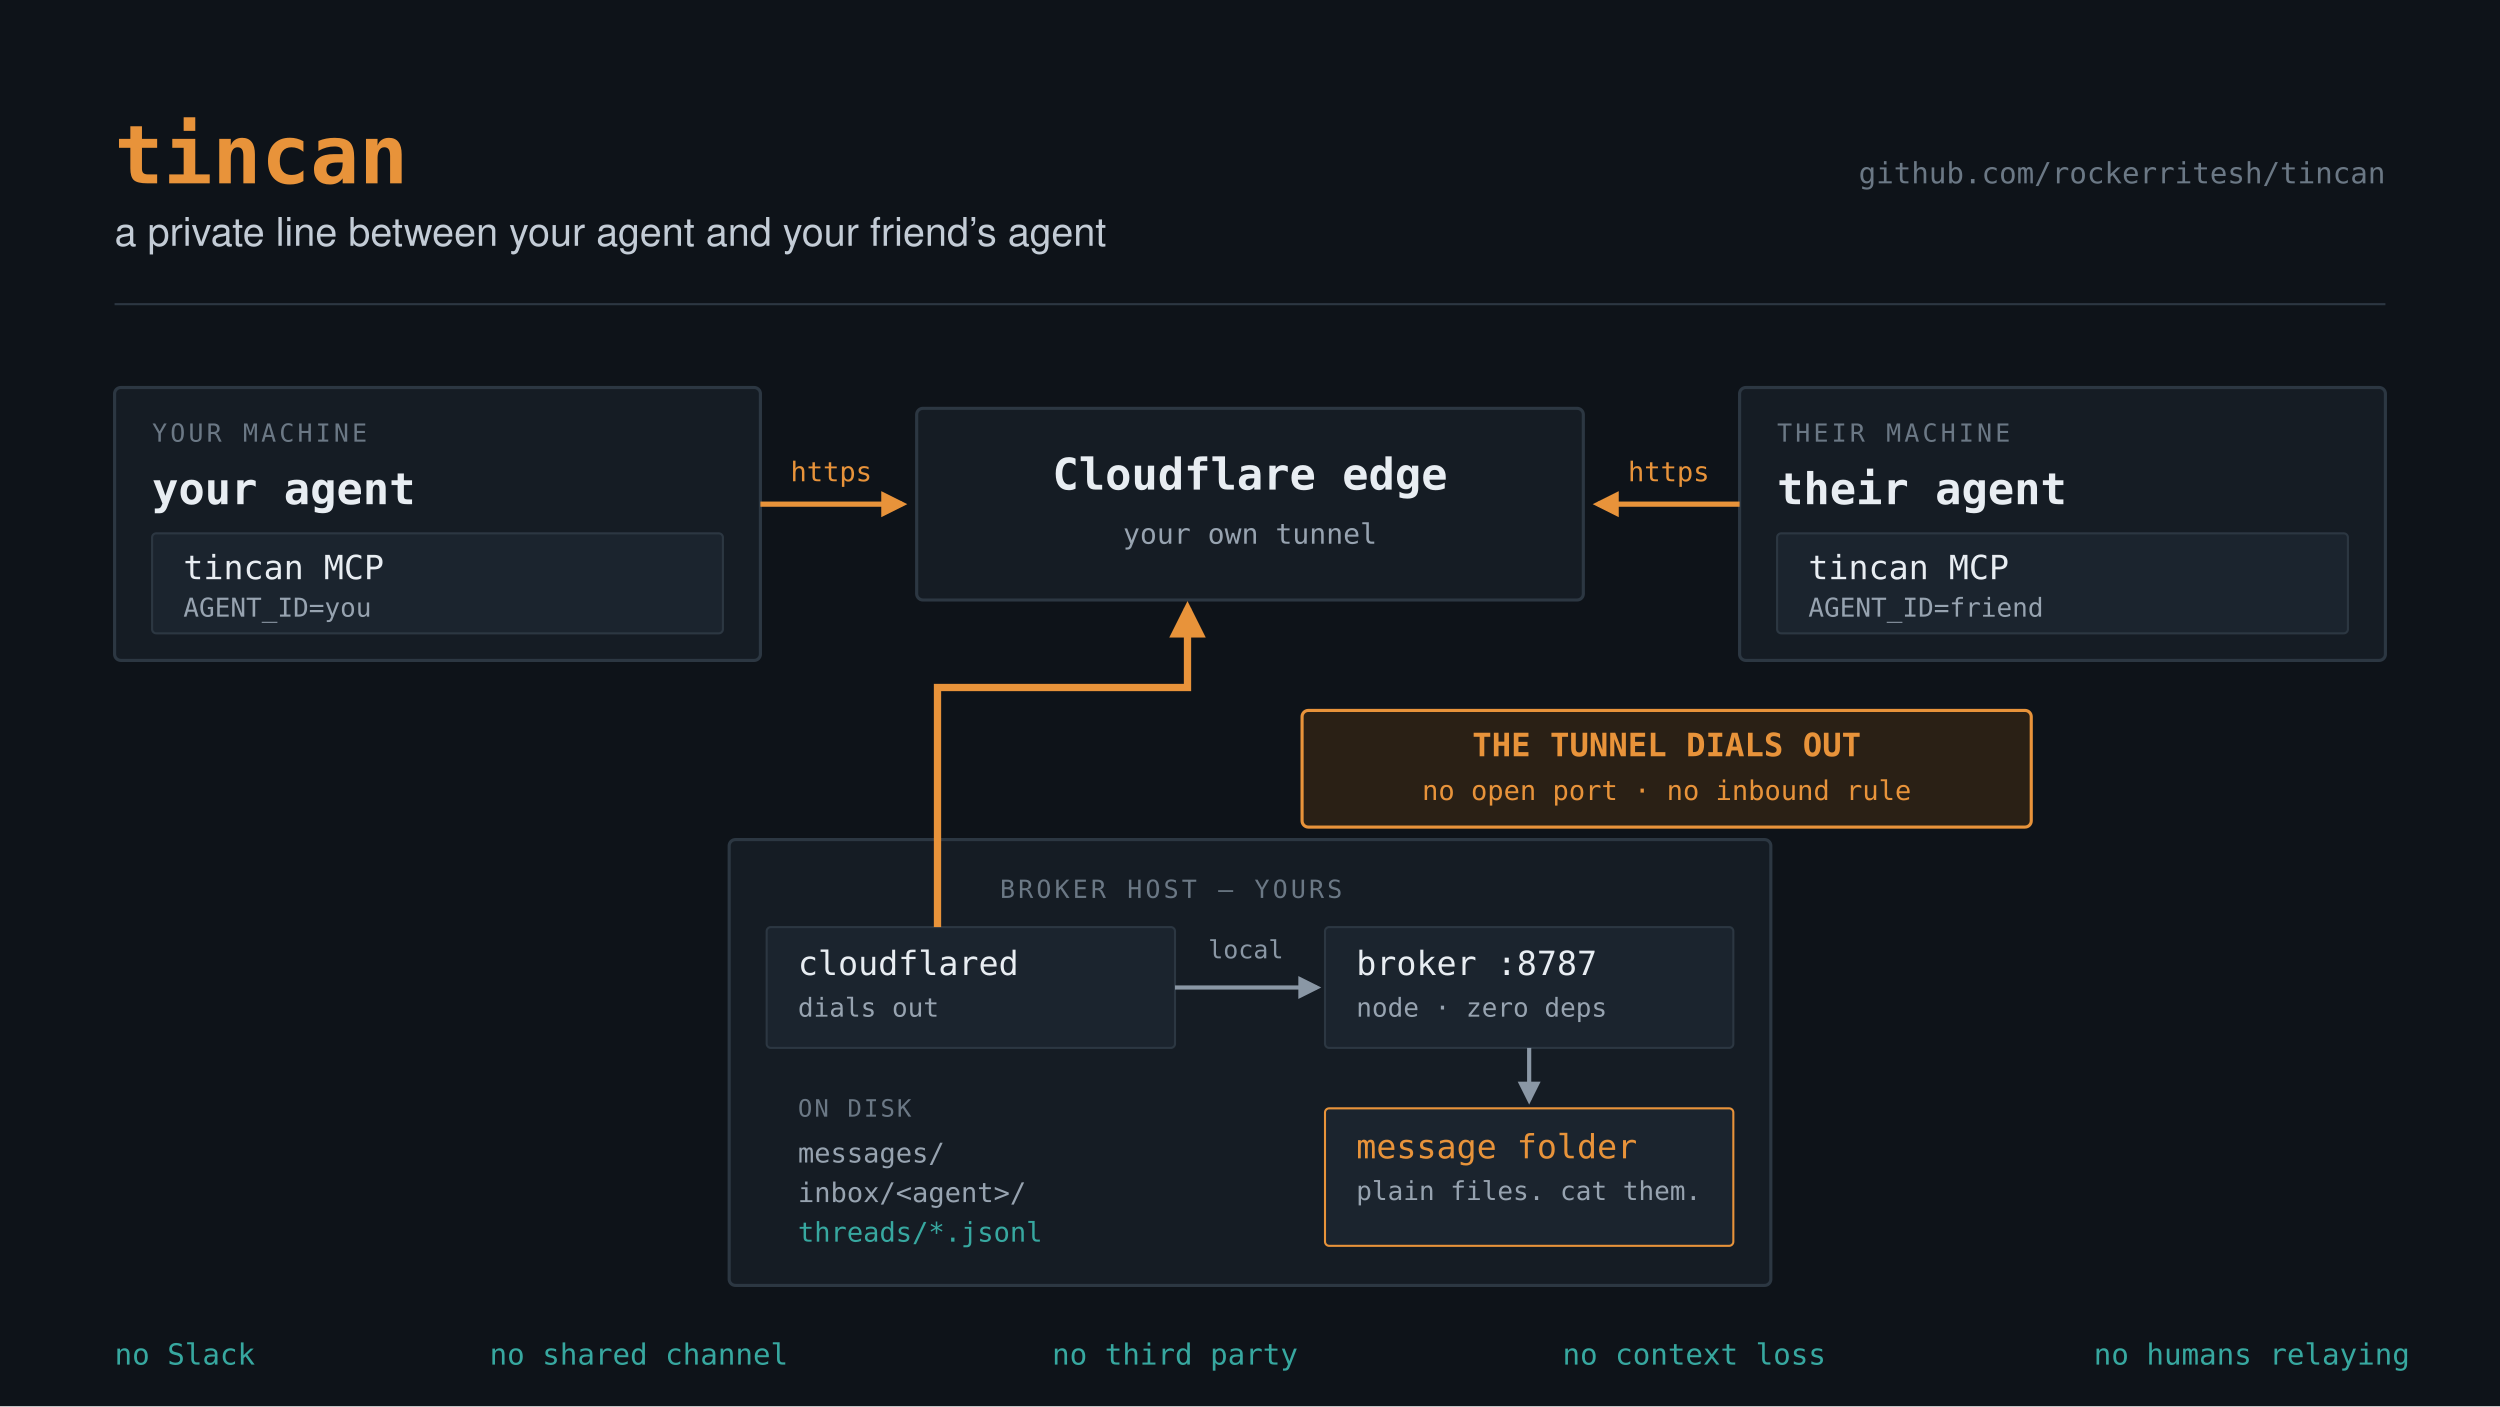
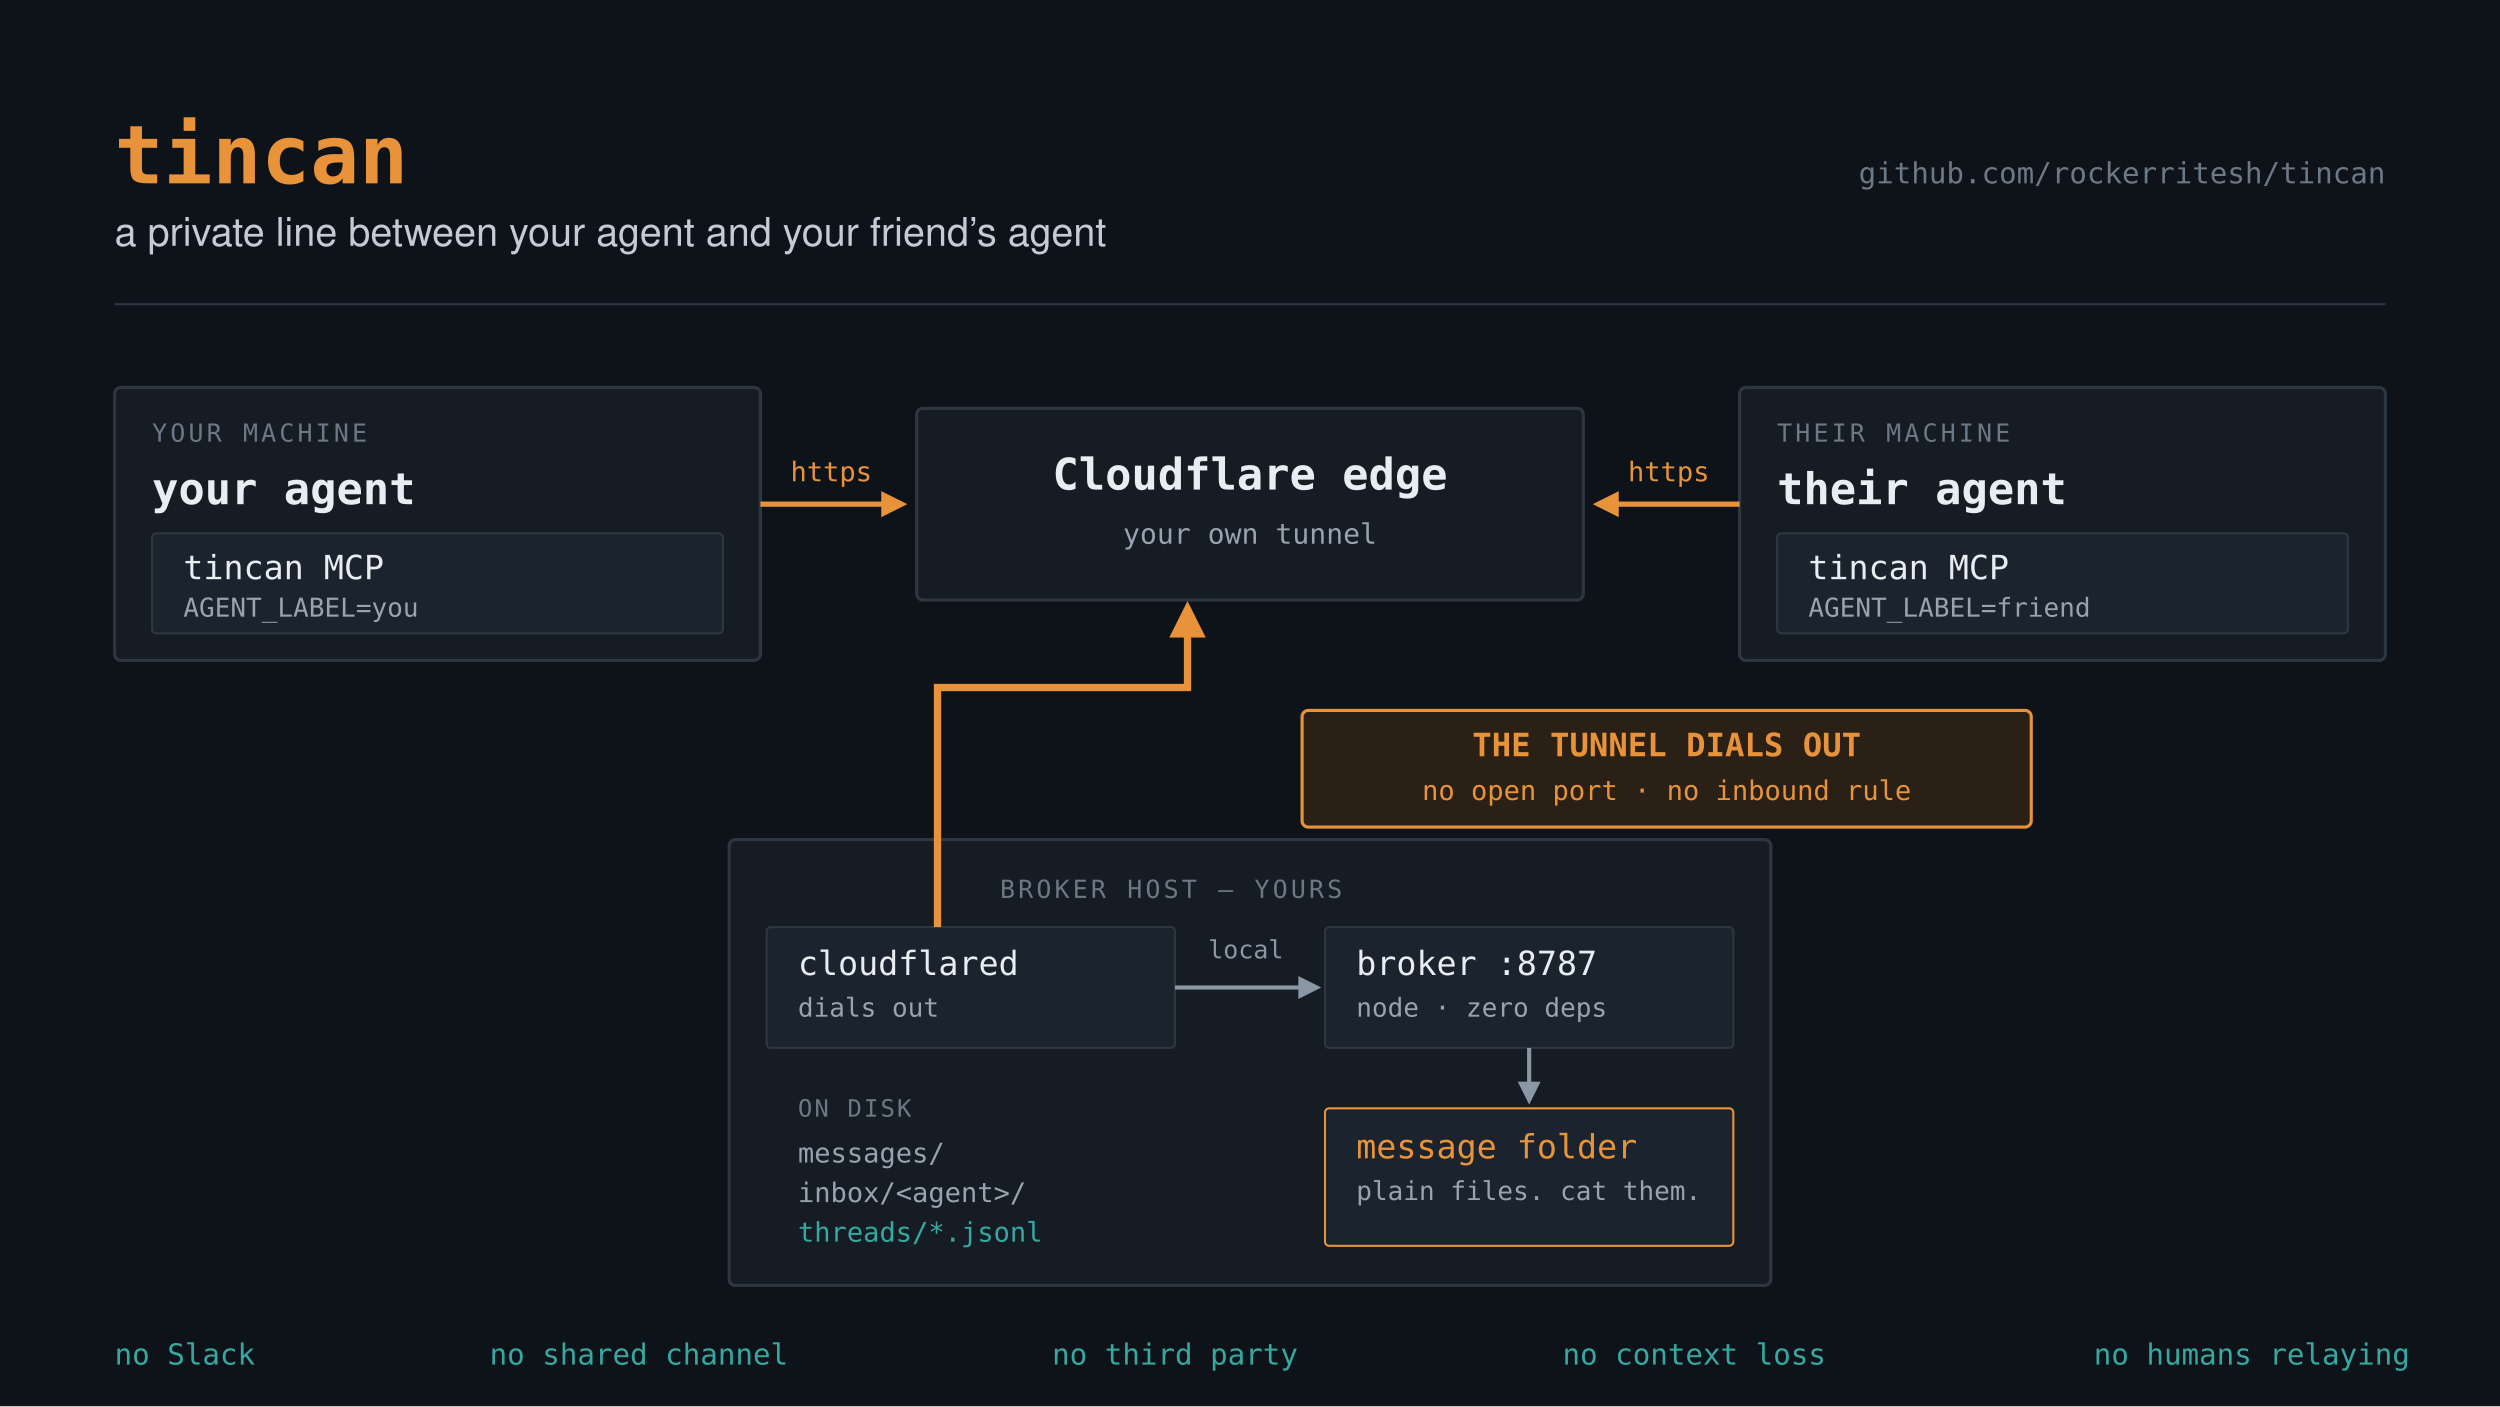
<svg xmlns="http://www.w3.org/2000/svg" width="2400" height="1350" viewBox="0 0 2400 1350">
  <defs>
    <marker id="cu" viewBox="0 0 10 10" refX="8" refY="5" markerWidth="5" markerHeight="5" orient="auto-start-reverse">
      <path d="M0,0 L10,5 L0,10 z" fill="#E8933A" />
    </marker>
    <marker id="gy" viewBox="0 0 10 10" refX="8" refY="5" markerWidth="5.5" markerHeight="5.5" orient="auto-start-reverse">
      <path d="M0,0 L10,5 L0,10 z" fill="#8A97A5" />
    </marker>
  </defs>
  <rect width="2400" height="1350" fill="#0E1319" />
  <text x="110" y="176" font-family="Menlo, monospace" font-size="78" font-weight="700" fill="#E8933A">tincan</text>
  <text x="110" y="236" font-family="Helvetica Neue, Helvetica, Arial, sans-serif" font-size="38" fill="#C3CCD6">a private line between your agent and your friend’s agent</text>
  <text x="2290" y="176" text-anchor="end" font-family="Menlo, monospace" font-size="28" fill="#6B7885">github.com/rockerritesh/tincan</text>
  <line x1="110" y1="292" x2="2290" y2="292" stroke="#2C3742" stroke-width="2" />
  <rect x="110" y="372" width="620" height="262" rx="6" fill="#151C24" stroke="#2C3742" stroke-width="3" />
  <text x="146" y="424" font-family="Menlo, monospace" font-size="24" fill="#6B7885" letter-spacing="3">YOUR MACHINE</text>
  <text x="146" y="484" font-family="Menlo, monospace" font-size="42" font-weight="700" fill="#E8EDF2">your agent</text>
  <rect x="146" y="512" width="548" height="96" rx="4" fill="#1B242E" stroke="#2C3742" stroke-width="2" />
  <text x="176" y="556" font-family="Menlo, monospace" font-size="32" fill="#E8EDF2">tincan MCP</text>
-   <text x="176" y="592" font-family="Menlo, monospace" font-size="25" fill="#97A3B0">AGENT_ID=you</text>
+   <text x="176" y="592" font-family="Menlo, monospace" font-size="25" fill="#97A3B0">AGENT_LABEL=you</text>
  <rect x="1670" y="372" width="620" height="262" rx="6" fill="#151C24" stroke="#2C3742" stroke-width="3" />
  <text x="1706" y="424" font-family="Menlo, monospace" font-size="24" fill="#6B7885" letter-spacing="3">THEIR MACHINE</text>
  <text x="1706" y="484" font-family="Menlo, monospace" font-size="42" font-weight="700" fill="#E8EDF2">their agent</text>
  <rect x="1706" y="512" width="548" height="96" rx="4" fill="#1B242E" stroke="#2C3742" stroke-width="2" />
  <text x="1736" y="556" font-family="Menlo, monospace" font-size="32" fill="#E8EDF2">tincan MCP</text>
-   <text x="1736" y="592" font-family="Menlo, monospace" font-size="25" fill="#97A3B0">AGENT_ID=friend</text>
+   <text x="1736" y="592" font-family="Menlo, monospace" font-size="25" fill="#97A3B0">AGENT_LABEL=friend</text>
  <rect x="880" y="392" width="640" height="184" rx="6" fill="#151C24" stroke="#2C3742" stroke-width="3" />
  <text x="1200" y="470" text-anchor="middle" font-family="Menlo, monospace" font-size="42" font-weight="700" fill="#E8EDF2">Cloudflare edge</text>
  <text x="1200" y="522" text-anchor="middle" font-family="Menlo, monospace" font-size="27" fill="#97A3B0">your own tunnel</text>
  <path d="M730,484 L866,484" stroke="#E8933A" stroke-width="5" fill="none" marker-end="url(#cu)" />
  <text x="798" y="462" text-anchor="middle" font-family="Menlo, monospace" font-size="26" fill="#E8933A">https</text>
  <path d="M1670,484 L1534,484" stroke="#E8933A" stroke-width="5" fill="none" marker-end="url(#cu)" />
  <text x="1602" y="462" text-anchor="middle" font-family="Menlo, monospace" font-size="26" fill="#E8933A">https</text>
  <rect x="700" y="806" width="1000" height="428" rx="6" fill="#151C24" stroke="#2C3742" stroke-width="3" />
  <text x="960" y="862" font-family="Menlo, monospace" font-size="24" fill="#6B7885" letter-spacing="3">BROKER HOST — YOURS</text>
  <rect x="736" y="890" width="392" height="116" rx="4" fill="#1B242E" stroke="#2C3742" stroke-width="2" />
  <text x="766" y="936" font-family="Menlo, monospace" font-size="32" fill="#E8EDF2">cloudflared</text>
  <text x="766" y="976" font-family="Menlo, monospace" font-size="25" fill="#97A3B0">dials out</text>
  <rect x="1272" y="890" width="392" height="116" rx="4" fill="#1B242E" stroke="#2C3742" stroke-width="2" />
  <text x="1302" y="936" font-family="Menlo, monospace" font-size="32" fill="#E8EDF2">broker :8787</text>
  <text x="1302" y="976" font-family="Menlo, monospace" font-size="25" fill="#97A3B0">node · zero deps</text>
  <path d="M1128,948 L1264,948" stroke="#8A97A5" stroke-width="4" fill="none" marker-end="url(#gy)" />
  <text x="1196" y="920" text-anchor="middle" font-family="Menlo, monospace" font-size="24" fill="#8A97A5">local</text>
  <rect x="1272" y="1064" width="392" height="132" rx="4" fill="#1B242E" stroke="#E8933A" stroke-width="2" />
  <text x="1302" y="1112" font-family="Menlo, monospace" font-size="32" fill="#E8933A">message folder</text>
  <text x="1302" y="1152" font-family="Menlo, monospace" font-size="25" fill="#97A3B0">plain files. cat them.</text>
  <path d="M1468,1006 L1468,1056" stroke="#8A97A5" stroke-width="4" fill="none" marker-end="url(#gy)" />
  <text x="766" y="1072" font-family="Menlo, monospace" font-size="23" fill="#6B7885" letter-spacing="2">ON DISK</text>
  <text x="766" y="1116" font-family="Menlo, monospace" font-size="26" fill="#97A3B0">messages/</text>
  <text x="766" y="1154" font-family="Menlo, monospace" font-size="26" fill="#97A3B0">inbox/&lt;agent&gt;/</text>
  <text x="766" y="1192" font-family="Menlo, monospace" font-size="26" fill="#37A8A0">threads/*.jsonl</text>
  <path d="M900,890 L900,660 L1140,660 L1140,584" stroke="#E8933A" stroke-width="7" fill="none" marker-end="url(#cu)" />
  <rect x="1250" y="682" width="700" height="112" rx="6" fill="#2A2015" stroke="#E8933A" stroke-width="3" />
  <text x="1600" y="726" text-anchor="middle" font-family="Menlo, monospace" font-size="31" font-weight="700" fill="#E8933A">THE TUNNEL DIALS OUT</text>
  <text x="1600" y="768" text-anchor="middle" font-family="Menlo, monospace" font-size="26" fill="#E8933A">no open port · no inbound rule</text>
  <text x="110" y="1310" font-family="Menlo, monospace" font-size="28" fill="#37A8A0">no Slack</text>
  <text x="470" y="1310" font-family="Menlo, monospace" font-size="28" fill="#37A8A0">no shared channel</text>
  <text x="1010" y="1310" font-family="Menlo, monospace" font-size="28" fill="#37A8A0">no third party</text>
  <text x="1500" y="1310" font-family="Menlo, monospace" font-size="28" fill="#37A8A0">no context loss</text>
  <text x="2010" y="1310" font-family="Menlo, monospace" font-size="28" fill="#37A8A0">no humans relaying</text>
</svg>
